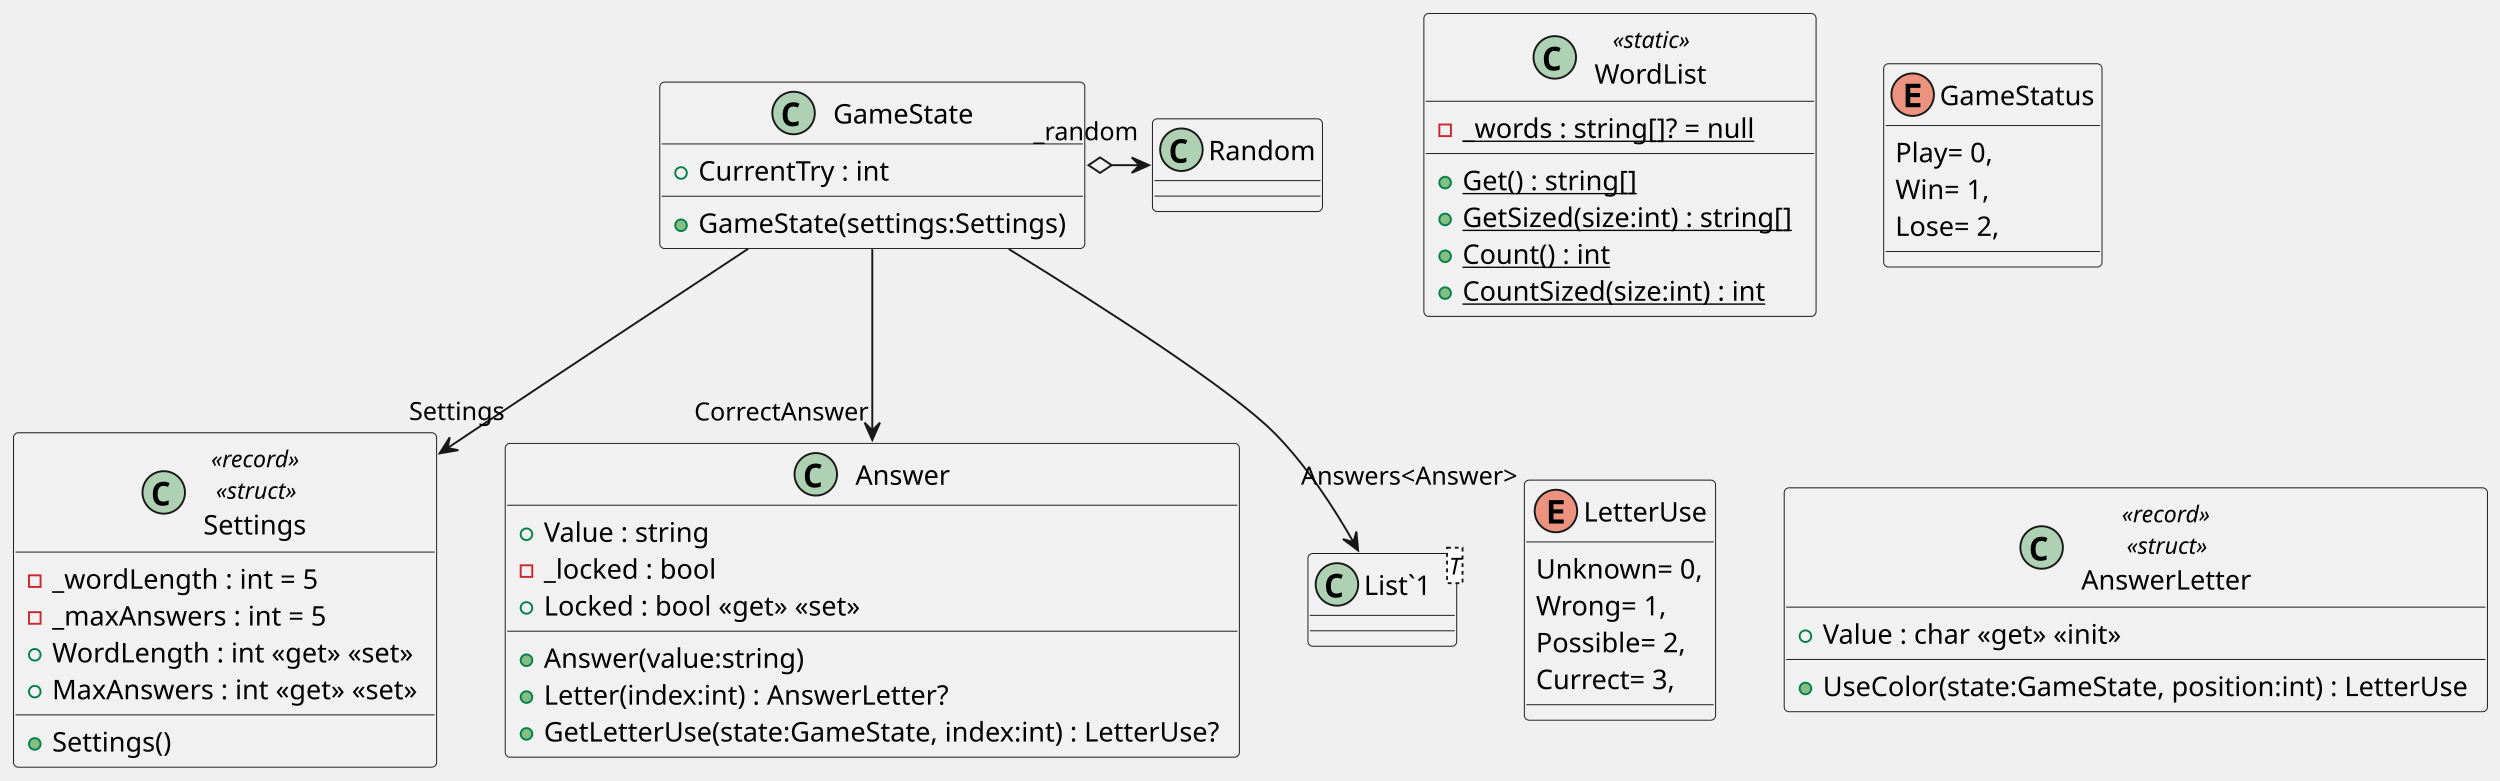
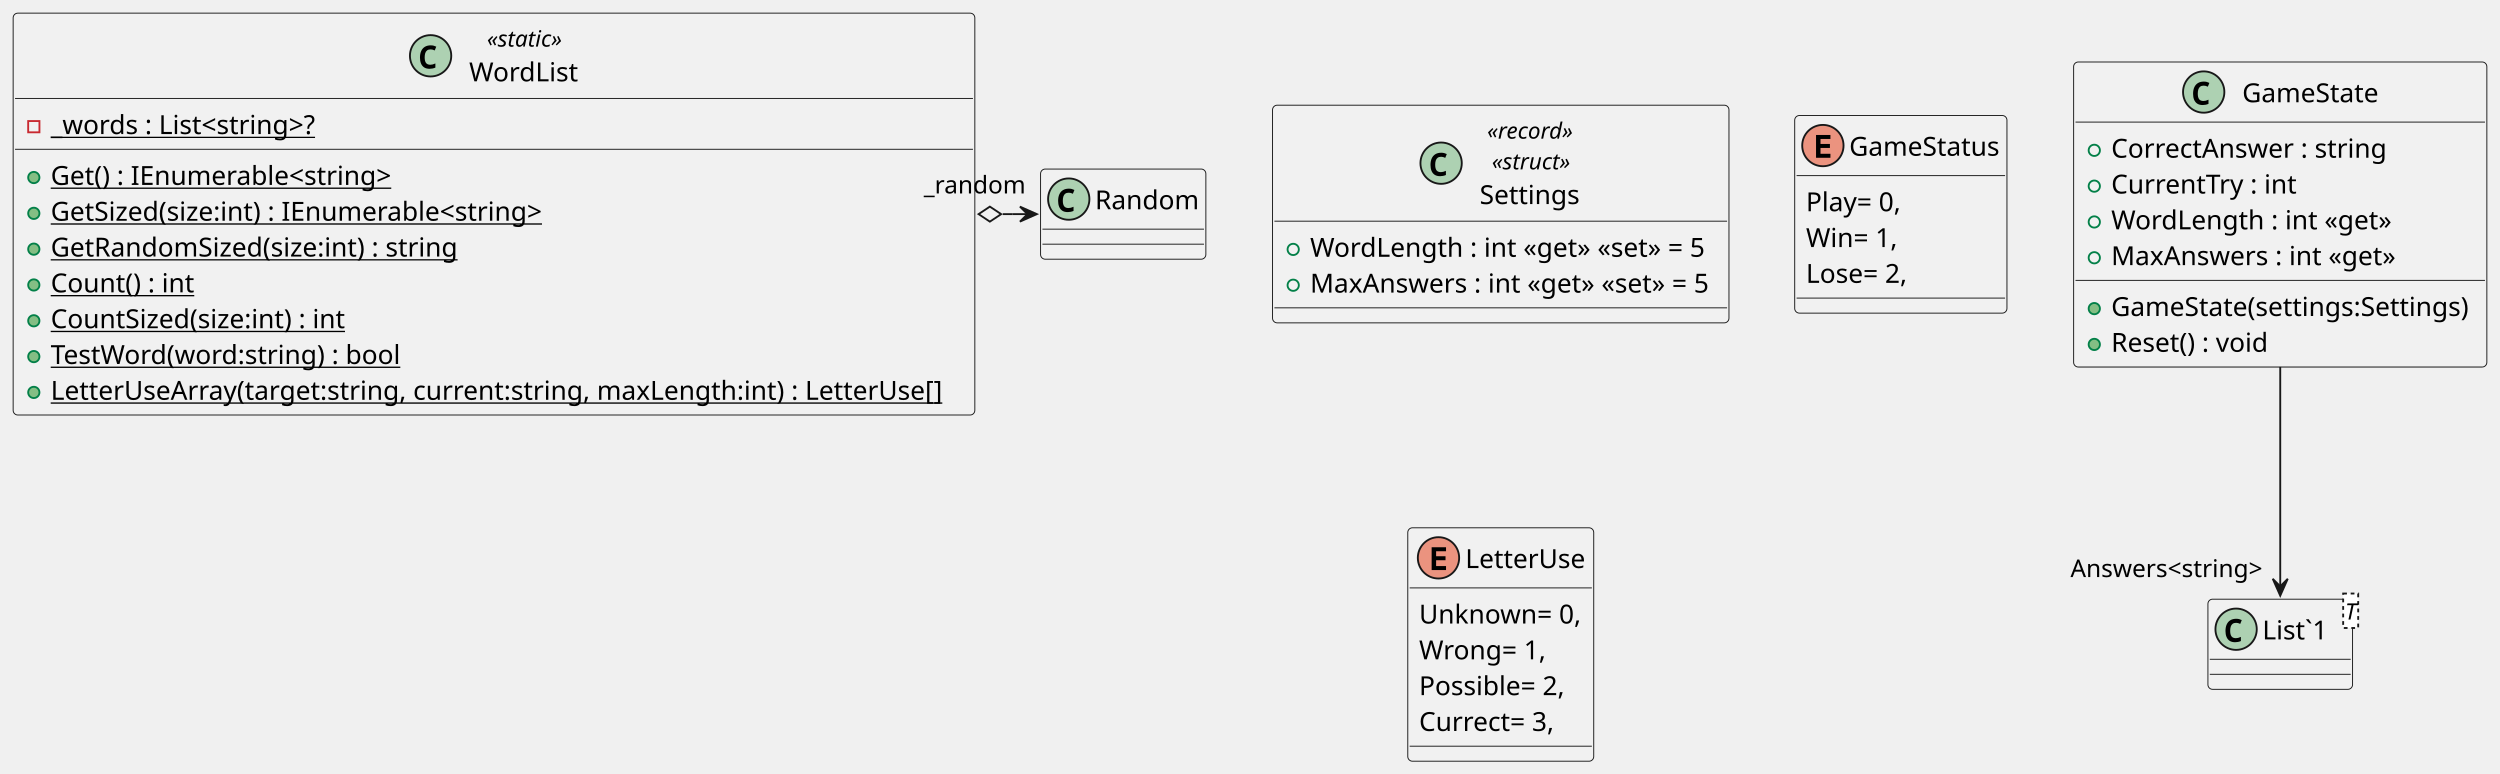
- <svg xmlns="http://www.w3.org/2000/svg" contentStyleType="text/css" height="404px" preserveAspectRatio="none" style="width:1294px;height:404px;background:#FFFFFF;" version="1.1" viewBox="0 0 1294 404" width="1294px" zoomAndPan="magnify">
+ <svg xmlns="http://www.w3.org/2000/svg" contentStyleType="text/css" height="412px" preserveAspectRatio="none" style="width:1331px;height:412px;background:#FFFFFF;" version="1.1" viewBox="0 0 1331 412" width="1331px" zoomAndPan="magnify">
  <defs />
  <g>
    <g id="elem_Settings">
-       <rect codeLine="1" fill="#F1F1F1" height="173.096" id="Settings" rx="2.5" ry="2.5" style="stroke:#181818;stroke-width:0.5;" width="219" x="7" y="224" />
-       <ellipse cx="84.75" cy="254.878" fill="#ADD1B2" rx="11" ry="11" style="stroke:#181818;stroke-width:1.0;" />
-       <path d="M84.219,261.8 Q82.469,261.8 81.328,261.066 Q80.203,260.316 79.641,258.972 Q79.094,257.612 79.094,255.816 Q79.094,253.784 79.75,252.331 Q80.406,250.878 81.688,250.097 Q82.969,249.316 84.844,249.316 Q85.734,249.316 86.406,249.503 Q87.078,249.675 87.766,250.019 L86.953,252.034 Q86.328,251.722 85.781,251.597 Q85.25,251.472 84.766,251.472 Q83.594,251.472 82.891,252.003 Q82.188,252.534 81.891,253.487 Q81.594,254.441 81.594,255.706 Q81.594,257.722 82.312,258.691 Q83.031,259.644 84.625,259.644 Q85.219,259.644 85.844,259.487 Q86.469,259.331 87.297,258.956 L87.297,261.175 Q86.562,261.487 85.766,261.644 Q84.984,261.8 84.219,261.8 Z " fill="#000000" />
-       <text fill="#000000" font-family="sans-serif" font-size="12" font-style="italic" lengthAdjust="spacing" textLength="47" x="109.25" y="241.828">«record»</text>
-       <text fill="#000000" font-family="sans-serif" font-size="12" font-style="italic" lengthAdjust="spacing" textLength="42" x="111.75" y="258.172">«struct»</text>
-       <text fill="#000000" font-family="sans-serif" font-size="14" lengthAdjust="spacing" textLength="55" x="105.25" y="276.654">Settings</text>
-       <line style="stroke:#181818;stroke-width:0.5;" x1="8" x2="225" y1="285.756" y2="285.756" />
-       <rect fill="none" height="6" style="stroke:#C82930;stroke-width:1.0;" width="6" x="15" y="297.79" />
-       <text fill="#000000" font-family="sans-serif" font-size="14" lengthAdjust="spacing" textLength="141" x="27" y="304.722">_wordLength : int = 5</text>
-       <rect fill="none" height="6" style="stroke:#C82930;stroke-width:1.0;" width="6" x="15" y="316.858" />
-       <text fill="#000000" font-family="sans-serif" font-size="14" lengthAdjust="spacing" textLength="145" x="27" y="323.79">_maxAnswers : int = 5</text>
-       <ellipse cx="18" cy="338.926" fill="none" rx="3" ry="3" style="stroke:#038048;stroke-width:1.0;" />
-       <text fill="#000000" font-family="sans-serif" font-size="14" lengthAdjust="spacing" textLength="191" x="27" y="342.858">WordLength : int «get» «set»</text>
-       <ellipse cx="18" cy="357.994" fill="none" rx="3" ry="3" style="stroke:#038048;stroke-width:1.0;" />
-       <text fill="#000000" font-family="sans-serif" font-size="14" lengthAdjust="spacing" textLength="193" x="27" y="361.926">MaxAnswers : int «get» «set»</text>
-       <line style="stroke:#181818;stroke-width:0.5;" x1="8" x2="225" y1="370.028" y2="370.028" />
-       <ellipse cx="18" cy="385.062" fill="#84BE84" rx="3" ry="3" style="stroke:#038048;stroke-width:1.0;" />
-       <text fill="#000000" font-family="sans-serif" font-size="14" lengthAdjust="spacing" textLength="63" x="27" y="388.994">Settings()</text>
+       <rect codeLine="1" fill="#F1F1F1" height="115.892" id="Settings" rx="2.5" ry="2.5" style="stroke:#181818;stroke-width:0.5;" width="243" x="677.5" y="56" />
+       <ellipse cx="767.25" cy="86.878" fill="#ADD1B2" rx="11" ry="11" style="stroke:#181818;stroke-width:1.0;" />
+       <path d="M766.719,93.8 Q764.969,93.8 763.828,93.066 Q762.703,92.316 762.141,90.972 Q761.594,89.612 761.594,87.816 Q761.594,85.784 762.25,84.331 Q762.906,82.878 764.188,82.097 Q765.469,81.316 767.344,81.316 Q768.234,81.316 768.906,81.503 Q769.578,81.675 770.266,82.019 L769.453,84.034 Q768.828,83.722 768.281,83.597 Q767.75,83.472 767.266,83.472 Q766.094,83.472 765.391,84.003 Q764.688,84.534 764.391,85.487 Q764.094,86.441 764.094,87.706 Q764.094,89.722 764.812,90.691 Q765.531,91.644 767.125,91.644 Q767.719,91.644 768.344,91.487 Q768.969,91.331 769.797,90.956 L769.797,93.175 Q769.062,93.487 768.266,93.644 Q767.484,93.8 766.719,93.8 Z " fill="#000000" />
+       <text fill="#000000" font-family="sans-serif" font-size="12" font-style="italic" lengthAdjust="spacing" textLength="47" x="791.75" y="73.828">«record»</text>
+       <text fill="#000000" font-family="sans-serif" font-size="12" font-style="italic" lengthAdjust="spacing" textLength="42" x="794.25" y="90.172">«struct»</text>
+       <text fill="#000000" font-family="sans-serif" font-size="14" lengthAdjust="spacing" textLength="55" x="787.75" y="108.654">Settings</text>
+       <line style="stroke:#181818;stroke-width:0.5;" x1="678.5" x2="919.5" y1="117.756" y2="117.756" />
+       <ellipse cx="688.5" cy="132.79" fill="none" rx="3" ry="3" style="stroke:#038048;stroke-width:1.0;" />
+       <text fill="#000000" font-family="sans-serif" font-size="14" lengthAdjust="spacing" textLength="215" x="697.5" y="136.722">WordLength : int «get» «set» = 5</text>
+       <ellipse cx="688.5" cy="151.858" fill="none" rx="3" ry="3" style="stroke:#038048;stroke-width:1.0;" />
+       <text fill="#000000" font-family="sans-serif" font-size="14" lengthAdjust="spacing" textLength="217" x="697.5" y="155.79">MaxAnswers : int «get» «set» = 5</text>
+       <line style="stroke:#181818;stroke-width:0.5;" x1="678.5" x2="919.5" y1="163.892" y2="163.892" />
    </g>
    <g id="elem_WordList">
-       <rect codeLine="1" fill="#F1F1F1" height="156.752" id="WordList" rx="2.5" ry="2.5" style="stroke:#181818;stroke-width:0.5;" width="203" x="737" y="7" />
-       <ellipse cx="804.75" cy="29.706" fill="#ADD1B2" rx="11" ry="11" style="stroke:#181818;stroke-width:1.0;" />
-       <path d="M804.219,36.628 Q802.469,36.628 801.328,35.894 Q800.203,35.144 799.641,33.8 Q799.094,32.44 799.094,30.643 Q799.094,28.612 799.75,27.159 Q800.406,25.706 801.688,24.925 Q802.969,24.143 804.844,24.143 Q805.734,24.143 806.406,24.331 Q807.078,24.503 807.766,24.847 L806.953,26.862 Q806.328,26.55 805.781,26.425 Q805.25,26.3 804.766,26.3 Q803.594,26.3 802.891,26.831 Q802.188,27.362 801.891,28.315 Q801.594,29.268 801.594,30.534 Q801.594,32.55 802.312,33.519 Q803.031,34.472 804.625,34.472 Q805.219,34.472 805.844,34.315 Q806.469,34.159 807.297,33.784 L807.297,36.003 Q806.562,36.315 805.766,36.472 Q804.984,36.628 804.219,36.628 Z " fill="#000000" />
-       <text fill="#000000" font-family="sans-serif" font-size="12" font-style="italic" lengthAdjust="spacing" textLength="40" x="834.75" y="24.828">«static»</text>
-       <text fill="#000000" font-family="sans-serif" font-size="14" lengthAdjust="spacing" textLength="59" x="825.25" y="43.31">WordList</text>
-       <line style="stroke:#181818;stroke-width:0.5;" x1="738" x2="939" y1="52.412" y2="52.412" />
-       <rect fill="none" height="6" style="stroke:#C82930;stroke-width:1.0;" width="6" x="745" y="64.446" />
-       <text fill="#000000" font-family="sans-serif" font-size="14" lengthAdjust="spacing" text-decoration="underline" textLength="157" x="757" y="71.378">_words : string[]? = null</text>
-       <line style="stroke:#181818;stroke-width:0.5;" x1="738" x2="939" y1="79.48" y2="79.48" />
-       <ellipse cx="748" cy="94.514" fill="#84BE84" rx="3" ry="3" style="stroke:#038048;stroke-width:1.0;" />
-       <text fill="#000000" font-family="sans-serif" font-size="14" lengthAdjust="spacing" text-decoration="underline" textLength="93" x="757" y="98.446">Get() : string[]</text>
-       <ellipse cx="748" cy="113.582" fill="#84BE84" rx="3" ry="3" style="stroke:#038048;stroke-width:1.0;" />
-       <text fill="#000000" font-family="sans-serif" font-size="14" lengthAdjust="spacing" text-decoration="underline" textLength="177" x="757" y="117.514">GetSized(size:int) : string[]</text>
-       <ellipse cx="748" cy="132.65" fill="#84BE84" rx="3" ry="3" style="stroke:#038048;stroke-width:1.0;" />
-       <text fill="#000000" font-family="sans-serif" font-size="14" lengthAdjust="spacing" text-decoration="underline" textLength="78" x="757" y="136.582">Count() : int</text>
-       <ellipse cx="748" cy="151.718" fill="#84BE84" rx="3" ry="3" style="stroke:#038048;stroke-width:1.0;" />
-       <text fill="#000000" font-family="sans-serif" font-size="14" lengthAdjust="spacing" text-decoration="underline" textLength="162" x="757" y="155.65">CountSized(size:int) : int</text>
+       <rect codeLine="1" fill="#F1F1F1" height="213.955" id="WordList" rx="2.5" ry="2.5" style="stroke:#181818;stroke-width:0.5;" width="512" x="7" y="7" />
+       <ellipse cx="229.25" cy="29.706" fill="#ADD1B2" rx="11" ry="11" style="stroke:#181818;stroke-width:1.0;" />
+       <path d="M228.719,36.628 Q226.969,36.628 225.828,35.894 Q224.703,35.144 224.141,33.8 Q223.594,32.44 223.594,30.643 Q223.594,28.612 224.25,27.159 Q224.906,25.706 226.188,24.925 Q227.469,24.143 229.344,24.143 Q230.234,24.143 230.906,24.331 Q231.578,24.503 232.266,24.847 L231.453,26.862 Q230.828,26.55 230.281,26.425 Q229.75,26.3 229.266,26.3 Q228.094,26.3 227.391,26.831 Q226.688,27.362 226.391,28.315 Q226.094,29.268 226.094,30.534 Q226.094,32.55 226.812,33.519 Q227.531,34.472 229.125,34.472 Q229.719,34.472 230.344,34.315 Q230.969,34.159 231.797,33.784 L231.797,36.003 Q231.062,36.315 230.266,36.472 Q229.484,36.628 228.719,36.628 Z " fill="#000000" />
+       <text fill="#000000" font-family="sans-serif" font-size="12" font-style="italic" lengthAdjust="spacing" textLength="40" x="259.25" y="24.828">«static»</text>
+       <text fill="#000000" font-family="sans-serif" font-size="14" lengthAdjust="spacing" textLength="59" x="249.75" y="43.31">WordList</text>
+       <line style="stroke:#181818;stroke-width:0.5;" x1="8" x2="518" y1="52.412" y2="52.412" />
+       <rect fill="none" height="6" style="stroke:#C82930;stroke-width:1.0;" width="6" x="15" y="64.446" />
+       <text fill="#000000" font-family="sans-serif" font-size="14" lengthAdjust="spacing" text-decoration="underline" textLength="144" x="27" y="71.378">_words : List&lt;string&gt;?</text>
+       <line style="stroke:#181818;stroke-width:0.5;" x1="8" x2="518" y1="79.48" y2="79.48" />
+       <ellipse cx="18" cy="94.514" fill="#84BE84" rx="3" ry="3" style="stroke:#038048;stroke-width:1.0;" />
+       <text fill="#000000" font-family="sans-serif" font-size="14" lengthAdjust="spacing" text-decoration="underline" textLength="186" x="27" y="98.446">Get() : IEnumerable&lt;string&gt;</text>
+       <ellipse cx="18" cy="113.582" fill="#84BE84" rx="3" ry="3" style="stroke:#038048;stroke-width:1.0;" />
+       <text fill="#000000" font-family="sans-serif" font-size="14" lengthAdjust="spacing" text-decoration="underline" textLength="270" x="27" y="117.514">GetSized(size:int) : IEnumerable&lt;string&gt;</text>
+       <ellipse cx="18" cy="132.65" fill="#84BE84" rx="3" ry="3" style="stroke:#038048;stroke-width:1.0;" />
+       <text fill="#000000" font-family="sans-serif" font-size="14" lengthAdjust="spacing" text-decoration="underline" textLength="223" x="27" y="136.582">GetRandomSized(size:int) : string</text>
+       <ellipse cx="18" cy="151.718" fill="#84BE84" rx="3" ry="3" style="stroke:#038048;stroke-width:1.0;" />
+       <text fill="#000000" font-family="sans-serif" font-size="14" lengthAdjust="spacing" text-decoration="underline" textLength="78" x="27" y="155.65">Count() : int</text>
+       <ellipse cx="18" cy="170.786" fill="#84BE84" rx="3" ry="3" style="stroke:#038048;stroke-width:1.0;" />
+       <text fill="#000000" font-family="sans-serif" font-size="14" lengthAdjust="spacing" text-decoration="underline" textLength="162" x="27" y="174.718">CountSized(size:int) : int</text>
+       <ellipse cx="18" cy="189.853" fill="#84BE84" rx="3" ry="3" style="stroke:#038048;stroke-width:1.0;" />
+       <text fill="#000000" font-family="sans-serif" font-size="14" lengthAdjust="spacing" text-decoration="underline" textLength="191" x="27" y="193.786">TestWord(word:string) : bool</text>
+       <ellipse cx="18" cy="208.921" fill="#84BE84" rx="3" ry="3" style="stroke:#038048;stroke-width:1.0;" />
+       <text fill="#000000" font-family="sans-serif" font-size="14" lengthAdjust="spacing" text-decoration="underline" textLength="486" x="27" y="212.853">LetterUseArray(target:string, current:string, maxLength:int) : LetterUse[]</text>
    </g>
-     <g id="elem_Answer">
-       <rect codeLine="1" fill="#F1F1F1" height="162.407" id="Answer" rx="2.5" ry="2.5" style="stroke:#181818;stroke-width:0.5;" width="380" x="261.5" y="229.5" />
-       <ellipse cx="422.25" cy="245.5" fill="#ADD1B2" rx="11" ry="11" style="stroke:#181818;stroke-width:1.0;" />
-       <path d="M421.719,252.422 Q419.969,252.422 418.828,251.688 Q417.703,250.938 417.141,249.594 Q416.594,248.234 416.594,246.438 Q416.594,244.406 417.25,242.953 Q417.906,241.5 419.188,240.719 Q420.469,239.938 422.344,239.938 Q423.234,239.938 423.906,240.125 Q424.578,240.297 425.266,240.641 L424.453,242.656 Q423.828,242.344 423.281,242.219 Q422.75,242.094 422.266,242.094 Q421.094,242.094 420.391,242.625 Q419.688,243.156 419.391,244.109 Q419.094,245.062 419.094,246.328 Q419.094,248.344 419.812,249.312 Q420.531,250.266 422.125,250.266 Q422.719,250.266 423.344,250.109 Q423.969,249.953 424.797,249.578 L424.797,251.797 Q424.062,252.109 423.266,252.266 Q422.484,252.422 421.719,252.422 Z " fill="#000000" />
-       <text fill="#000000" font-family="sans-serif" font-size="14" lengthAdjust="spacing" textLength="50" x="442.75" y="250.932">Answer</text>
-       <line style="stroke:#181818;stroke-width:0.5;" x1="262.5" x2="640.5" y1="261.5" y2="261.5" />
-       <ellipse cx="272.5" cy="276.534" fill="none" rx="3" ry="3" style="stroke:#038048;stroke-width:1.0;" />
-       <text fill="#000000" font-family="sans-serif" font-size="14" lengthAdjust="spacing" textLength="89" x="281.5" y="280.466">Value : string</text>
-       <rect fill="none" height="6" style="stroke:#C82930;stroke-width:1.0;" width="6" x="269.5" y="292.602" />
-       <text fill="#000000" font-family="sans-serif" font-size="14" lengthAdjust="spacing" textLength="90" x="281.5" y="299.534">_locked : bool</text>
-       <ellipse cx="272.5" cy="314.67" fill="none" rx="3" ry="3" style="stroke:#038048;stroke-width:1.0;" />
-       <text fill="#000000" font-family="sans-serif" font-size="14" lengthAdjust="spacing" textLength="165" x="281.5" y="318.602">Locked : bool «get» «set»</text>
-       <line style="stroke:#181818;stroke-width:0.5;" x1="262.5" x2="640.5" y1="326.704" y2="326.704" />
-       <ellipse cx="272.5" cy="341.738" fill="#84BE84" rx="3" ry="3" style="stroke:#038048;stroke-width:1.0;" />
-       <text fill="#000000" font-family="sans-serif" font-size="14" lengthAdjust="spacing" textLength="138" x="281.5" y="345.67">Answer(value:string)</text>
-       <ellipse cx="272.5" cy="360.806" fill="#84BE84" rx="3" ry="3" style="stroke:#038048;stroke-width:1.0;" />
-       <text fill="#000000" font-family="sans-serif" font-size="14" lengthAdjust="spacing" textLength="213" x="281.5" y="364.738">Letter(index:int) : AnswerLetter?</text>
-       <ellipse cx="272.5" cy="379.873" fill="#84BE84" rx="3" ry="3" style="stroke:#038048;stroke-width:1.0;" />
-       <text fill="#000000" font-family="sans-serif" font-size="14" lengthAdjust="spacing" textLength="354" x="281.5" y="383.805">GetLetterUse(state:GameState, index:int) : LetterUse?</text>
+     <g id="elem_Random">
+       <rect fill="#F1F1F1" height="48" id="Random" rx="2.5" ry="2.5" style="stroke:#181818;stroke-width:0.5;" width="88" x="554" y="90" />
+       <ellipse cx="569" cy="106" fill="#ADD1B2" rx="11" ry="11" style="stroke:#181818;stroke-width:1.0;" />
+       <path d="M568.469,112.922 Q566.719,112.922 565.578,112.188 Q564.453,111.438 563.891,110.094 Q563.344,108.734 563.344,106.938 Q563.344,104.906 564,103.453 Q564.656,102 565.938,101.219 Q567.219,100.438 569.094,100.438 Q569.984,100.438 570.656,100.625 Q571.328,100.797 572.016,101.141 L571.203,103.156 Q570.578,102.844 570.031,102.719 Q569.5,102.594 569.016,102.594 Q567.844,102.594 567.141,103.125 Q566.438,103.656 566.141,104.609 Q565.844,105.562 565.844,106.828 Q565.844,108.844 566.562,109.812 Q567.281,110.766 568.875,110.766 Q569.469,110.766 570.094,110.609 Q570.719,110.453 571.547,110.078 L571.547,112.297 Q570.812,112.609 570.016,112.766 Q569.234,112.922 568.469,112.922 Z " fill="#000000" />
+       <text fill="#000000" font-family="sans-serif" font-size="14" lengthAdjust="spacing" textLength="56" x="583" y="111.432">Random</text>
+       <line style="stroke:#181818;stroke-width:0.5;" x1="555" x2="641" y1="122" y2="122" />
+       <line style="stroke:#181818;stroke-width:0.5;" x1="555" x2="641" y1="130" y2="130" />
    </g>
    <g id="elem_GameState">
-       <rect codeLine="1" fill="#F1F1F1" height="86.136" id="GameState" rx="2.5" ry="2.5" style="stroke:#181818;stroke-width:0.5;" width="220" x="341.5" y="42.5" />
-       <ellipse cx="410.75" cy="58.5" fill="#ADD1B2" rx="11" ry="11" style="stroke:#181818;stroke-width:1.0;" />
-       <path d="M410.219,65.422 Q408.469,65.422 407.328,64.688 Q406.203,63.938 405.641,62.594 Q405.094,61.234 405.094,59.438 Q405.094,57.406 405.75,55.953 Q406.406,54.5 407.688,53.719 Q408.969,52.938 410.844,52.938 Q411.734,52.938 412.406,53.125 Q413.078,53.297 413.766,53.641 L412.953,55.656 Q412.328,55.344 411.781,55.219 Q411.25,55.094 410.766,55.094 Q409.594,55.094 408.891,55.625 Q408.188,56.156 407.891,57.109 Q407.594,58.062 407.594,59.328 Q407.594,61.344 408.312,62.312 Q409.031,63.266 410.625,63.266 Q411.219,63.266 411.844,63.109 Q412.469,62.953 413.297,62.578 L413.297,64.797 Q412.562,65.109 411.766,65.266 Q410.984,65.422 410.219,65.422 Z " fill="#000000" />
-       <text fill="#000000" font-family="sans-serif" font-size="14" lengthAdjust="spacing" textLength="73" x="431.25" y="63.932">GameState</text>
-       <line style="stroke:#181818;stroke-width:0.5;" x1="342.5" x2="560.5" y1="74.5" y2="74.5" />
-       <ellipse cx="352.5" cy="89.534" fill="none" rx="3" ry="3" style="stroke:#038048;stroke-width:1.0;" />
-       <text fill="#000000" font-family="sans-serif" font-size="14" lengthAdjust="spacing" textLength="103" x="361.5" y="93.466">CurrentTry : int</text>
-       <line style="stroke:#181818;stroke-width:0.5;" x1="342.5" x2="560.5" y1="101.568" y2="101.568" />
-       <ellipse cx="352.5" cy="116.602" fill="#84BE84" rx="3" ry="3" style="stroke:#038048;stroke-width:1.0;" />
-       <text fill="#000000" font-family="sans-serif" font-size="14" lengthAdjust="spacing" textLength="194" x="361.5" y="120.534">GameState(settings:Settings)</text>
+       <rect codeLine="1" fill="#F1F1F1" height="162.407" id="GameState" rx="2.5" ry="2.5" style="stroke:#181818;stroke-width:0.5;" width="220" x="1104" y="33" />
+       <ellipse cx="1173.25" cy="49" fill="#ADD1B2" rx="11" ry="11" style="stroke:#181818;stroke-width:1.0;" />
+       <path d="M1172.719,55.922 Q1170.969,55.922 1169.828,55.188 Q1168.703,54.438 1168.141,53.094 Q1167.594,51.734 1167.594,49.938 Q1167.594,47.906 1168.25,46.453 Q1168.906,45 1170.188,44.219 Q1171.469,43.438 1173.344,43.438 Q1174.234,43.438 1174.906,43.625 Q1175.578,43.797 1176.266,44.141 L1175.453,46.156 Q1174.828,45.844 1174.281,45.719 Q1173.75,45.594 1173.266,45.594 Q1172.094,45.594 1171.391,46.125 Q1170.688,46.656 1170.391,47.609 Q1170.094,48.562 1170.094,49.828 Q1170.094,51.844 1170.812,52.812 Q1171.531,53.766 1173.125,53.766 Q1173.719,53.766 1174.344,53.609 Q1174.969,53.453 1175.797,53.078 L1175.797,55.297 Q1175.062,55.609 1174.266,55.766 Q1173.484,55.922 1172.719,55.922 Z " fill="#000000" />
+       <text fill="#000000" font-family="sans-serif" font-size="14" lengthAdjust="spacing" textLength="73" x="1193.75" y="54.432">GameState</text>
+       <line style="stroke:#181818;stroke-width:0.5;" x1="1105" x2="1323" y1="65" y2="65" />
+       <ellipse cx="1115" cy="80.034" fill="none" rx="3" ry="3" style="stroke:#038048;stroke-width:1.0;" />
+       <text fill="#000000" font-family="sans-serif" font-size="14" lengthAdjust="spacing" textLength="151" x="1124" y="83.966">CorrectAnswer : string</text>
+       <ellipse cx="1115" cy="99.102" fill="none" rx="3" ry="3" style="stroke:#038048;stroke-width:1.0;" />
+       <text fill="#000000" font-family="sans-serif" font-size="14" lengthAdjust="spacing" textLength="103" x="1124" y="103.034">CurrentTry : int</text>
+       <ellipse cx="1115" cy="118.17" fill="none" rx="3" ry="3" style="stroke:#038048;stroke-width:1.0;" />
+       <text fill="#000000" font-family="sans-serif" font-size="14" lengthAdjust="spacing" textLength="153" x="1124" y="122.102">WordLength : int «get»</text>
+       <ellipse cx="1115" cy="137.238" fill="none" rx="3" ry="3" style="stroke:#038048;stroke-width:1.0;" />
+       <text fill="#000000" font-family="sans-serif" font-size="14" lengthAdjust="spacing" textLength="155" x="1124" y="141.17">MaxAnswers : int «get»</text>
+       <line style="stroke:#181818;stroke-width:0.5;" x1="1105" x2="1323" y1="149.272" y2="149.272" />
+       <ellipse cx="1115" cy="164.306" fill="#84BE84" rx="3" ry="3" style="stroke:#038048;stroke-width:1.0;" />
+       <text fill="#000000" font-family="sans-serif" font-size="14" lengthAdjust="spacing" textLength="194" x="1124" y="168.238">GameState(settings:Settings)</text>
+       <ellipse cx="1115" cy="183.374" fill="#84BE84" rx="3" ry="3" style="stroke:#038048;stroke-width:1.0;" />
+       <text fill="#000000" font-family="sans-serif" font-size="14" lengthAdjust="spacing" textLength="85" x="1124" y="187.305">Reset() : void</text>
    </g>
    <g id="elem_List`1">
-       <rect codeLine="5" fill="#F1F1F1" height="48" id="List`1" rx="2.5" ry="2.5" style="stroke:#181818;stroke-width:0.5;" width="77" x="677" y="286.5" />
-       <ellipse cx="692" cy="302.5" fill="#ADD1B2" rx="11" ry="11" style="stroke:#181818;stroke-width:1.0;" />
-       <path d="M691.469,309.422 Q689.719,309.422 688.578,308.688 Q687.453,307.938 686.891,306.594 Q686.344,305.234 686.344,303.438 Q686.344,301.406 687,299.953 Q687.656,298.5 688.938,297.719 Q690.219,296.938 692.094,296.938 Q692.984,296.938 693.656,297.125 Q694.328,297.297 695.016,297.641 L694.203,299.656 Q693.578,299.344 693.031,299.219 Q692.5,299.094 692.016,299.094 Q690.844,299.094 690.141,299.625 Q689.438,300.156 689.141,301.109 Q688.844,302.062 688.844,303.328 Q688.844,305.344 689.562,306.312 Q690.281,307.266 691.875,307.266 Q692.469,307.266 693.094,307.109 Q693.719,306.953 694.547,306.578 L694.547,308.797 Q693.812,309.109 693.016,309.266 Q692.234,309.422 691.469,309.422 Z " fill="#000000" />
-       <text fill="#000000" font-family="sans-serif" font-size="14" lengthAdjust="spacing" textLength="35" x="706" y="307.932">List`1</text>
-       <rect fill="#FFFFFF" height="18.344" style="stroke:#181818;stroke-width:1.0;stroke-dasharray:2.0,2.0;" width="8" x="749" y="283.5" />
-       <text fill="#000000" font-family="sans-serif" font-size="12" font-style="italic" lengthAdjust="spacing" textLength="6" x="750" y="297.328">T</text>
-       <line style="stroke:#181818;stroke-width:0.5;" x1="678" x2="753" y1="318.5" y2="318.5" />
-       <line style="stroke:#181818;stroke-width:0.5;" x1="678" x2="753" y1="326.5" y2="326.5" />
-     </g>
-     <g id="elem_Random">
-       <rect fill="#F1F1F1" height="48" id="Random" rx="2.5" ry="2.5" style="stroke:#181818;stroke-width:0.5;" width="88" x="596.5" y="61.5" />
-       <ellipse cx="611.5" cy="77.5" fill="#ADD1B2" rx="11" ry="11" style="stroke:#181818;stroke-width:1.0;" />
-       <path d="M610.969,84.422 Q609.219,84.422 608.078,83.688 Q606.953,82.938 606.391,81.594 Q605.844,80.234 605.844,78.438 Q605.844,76.406 606.5,74.953 Q607.156,73.5 608.438,72.719 Q609.719,71.938 611.594,71.938 Q612.484,71.938 613.156,72.125 Q613.828,72.297 614.516,72.641 L613.703,74.656 Q613.078,74.344 612.531,74.219 Q612,74.094 611.516,74.094 Q610.344,74.094 609.641,74.625 Q608.938,75.156 608.641,76.109 Q608.344,77.062 608.344,78.328 Q608.344,80.344 609.062,81.312 Q609.781,82.266 611.375,82.266 Q611.969,82.266 612.594,82.109 Q613.219,81.953 614.047,81.578 L614.047,83.797 Q613.312,84.109 612.516,84.266 Q611.734,84.422 610.969,84.422 Z " fill="#000000" />
-       <text fill="#000000" font-family="sans-serif" font-size="14" lengthAdjust="spacing" textLength="56" x="625.5" y="82.932">Random</text>
-       <line style="stroke:#181818;stroke-width:0.5;" x1="597.5" x2="683.5" y1="93.5" y2="93.5" />
-       <line style="stroke:#181818;stroke-width:0.5;" x1="597.5" x2="683.5" y1="101.5" y2="101.5" />
+       <rect codeLine="9" fill="#F1F1F1" height="48" id="List`1" rx="2.5" ry="2.5" style="stroke:#181818;stroke-width:0.5;" width="77" x="1175.5" y="319" />
+       <ellipse cx="1190.5" cy="335" fill="#ADD1B2" rx="11" ry="11" style="stroke:#181818;stroke-width:1.0;" />
+       <path d="M1189.969,341.922 Q1188.219,341.922 1187.078,341.188 Q1185.953,340.438 1185.391,339.094 Q1184.844,337.734 1184.844,335.938 Q1184.844,333.906 1185.5,332.453 Q1186.156,331 1187.438,330.219 Q1188.719,329.438 1190.594,329.438 Q1191.484,329.438 1192.156,329.625 Q1192.828,329.797 1193.516,330.141 L1192.703,332.156 Q1192.078,331.844 1191.531,331.719 Q1191,331.594 1190.516,331.594 Q1189.344,331.594 1188.641,332.125 Q1187.938,332.656 1187.641,333.609 Q1187.344,334.562 1187.344,335.828 Q1187.344,337.844 1188.062,338.812 Q1188.781,339.766 1190.375,339.766 Q1190.969,339.766 1191.594,339.609 Q1192.219,339.453 1193.047,339.078 L1193.047,341.297 Q1192.312,341.609 1191.516,341.766 Q1190.734,341.922 1189.969,341.922 Z " fill="#000000" />
+       <text fill="#000000" font-family="sans-serif" font-size="14" lengthAdjust="spacing" textLength="35" x="1204.5" y="340.432">List`1</text>
+       <rect fill="#FFFFFF" height="18.344" style="stroke:#181818;stroke-width:1.0;stroke-dasharray:2.0,2.0;" width="8" x="1247.5" y="316" />
+       <text fill="#000000" font-family="sans-serif" font-size="12" font-style="italic" lengthAdjust="spacing" textLength="6" x="1248.5" y="329.828">T</text>
+       <line style="stroke:#181818;stroke-width:0.5;" x1="1176.5" x2="1251.5" y1="351" y2="351" />
+       <line style="stroke:#181818;stroke-width:0.5;" x1="1176.5" x2="1251.5" y1="359" y2="359" />
    </g>
    <g id="elem_GameStatus">
-       <rect codeLine="1" fill="#F1F1F1" height="105.204" id="GameStatus" rx="2.5" ry="2.5" style="stroke:#181818;stroke-width:0.5;" width="113" x="975" y="33" />
-       <ellipse cx="990" cy="49" fill="#EB937F" rx="11" ry="11" style="stroke:#181818;stroke-width:1.0;" />
-       <path d="M986.359,55.5 L986.359,43.359 L994.016,43.359 L994.016,45.484 L988.734,45.484 L988.734,48.141 L993.75,48.141 L993.75,50.266 L988.734,50.266 L988.734,53.375 L994.016,53.375 L994.016,55.5 L986.359,55.5 Z " fill="#000000" />
-       <text fill="#000000" font-family="sans-serif" font-size="14" lengthAdjust="spacing" textLength="81" x="1004" y="54.432">GameStatus</text>
-       <line style="stroke:#181818;stroke-width:0.5;" x1="976" x2="1087" y1="65" y2="65" />
-       <text fill="#000000" font-family="sans-serif" font-size="14" lengthAdjust="spacing" textLength="51" x="981" y="83.966">Play= 0,</text>
-       <text fill="#000000" font-family="sans-serif" font-size="14" lengthAdjust="spacing" textLength="50" x="981" y="103.034">Win= 1,</text>
-       <text fill="#000000" font-family="sans-serif" font-size="14" lengthAdjust="spacing" textLength="54" x="981" y="122.102">Lose= 2,</text>
-       <line style="stroke:#181818;stroke-width:0.5;" x1="976" x2="1087" y1="130.204" y2="130.204" />
+       <rect codeLine="1" fill="#F1F1F1" height="105.204" id="GameStatus" rx="2.5" ry="2.5" style="stroke:#181818;stroke-width:0.5;" width="113" x="955.5" y="61.5" />
+       <ellipse cx="970.5" cy="77.5" fill="#EB937F" rx="11" ry="11" style="stroke:#181818;stroke-width:1.0;" />
+       <path d="M966.859,84 L966.859,71.859 L974.516,71.859 L974.516,73.984 L969.234,73.984 L969.234,76.641 L974.25,76.641 L974.25,78.766 L969.234,78.766 L969.234,81.875 L974.516,81.875 L974.516,84 L966.859,84 Z " fill="#000000" />
+       <text fill="#000000" font-family="sans-serif" font-size="14" lengthAdjust="spacing" textLength="81" x="984.5" y="82.932">GameStatus</text>
+       <line style="stroke:#181818;stroke-width:0.5;" x1="956.5" x2="1067.5" y1="93.5" y2="93.5" />
+       <text fill="#000000" font-family="sans-serif" font-size="14" lengthAdjust="spacing" textLength="51" x="961.5" y="112.466">Play= 0,</text>
+       <text fill="#000000" font-family="sans-serif" font-size="14" lengthAdjust="spacing" textLength="50" x="961.5" y="131.534">Win= 1,</text>
+       <text fill="#000000" font-family="sans-serif" font-size="14" lengthAdjust="spacing" textLength="54" x="961.5" y="150.602">Lose= 2,</text>
+       <line style="stroke:#181818;stroke-width:0.5;" x1="956.5" x2="1067.5" y1="158.704" y2="158.704" />
    </g>
    <g id="elem_LetterUse">
-       <rect codeLine="1" fill="#F1F1F1" height="124.272" id="LetterUse" rx="2.5" ry="2.5" style="stroke:#181818;stroke-width:0.5;" width="99" x="789" y="248.5" />
-       <ellipse cx="805.35" cy="264.5" fill="#EB937F" rx="11" ry="11" style="stroke:#181818;stroke-width:1.0;" />
-       <path d="M801.709,271 L801.709,258.859 L809.366,258.859 L809.366,260.984 L804.084,260.984 L804.084,263.641 L809.1,263.641 L809.1,265.766 L804.084,265.766 L804.084,268.875 L809.366,268.875 L809.366,271 L801.709,271 Z " fill="#000000" />
-       <text fill="#000000" font-family="sans-serif" font-size="14" lengthAdjust="spacing" textLength="64" x="819.65" y="269.932">LetterUse</text>
-       <line style="stroke:#181818;stroke-width:0.5;" x1="790" x2="887" y1="280.5" y2="280.5" />
-       <text fill="#000000" font-family="sans-serif" font-size="14" lengthAdjust="spacing" textLength="87" x="795" y="299.466">Unknown= 0,</text>
-       <text fill="#000000" font-family="sans-serif" font-size="14" lengthAdjust="spacing" textLength="69" x="795" y="318.534">Wrong= 1,</text>
-       <text fill="#000000" font-family="sans-serif" font-size="14" lengthAdjust="spacing" textLength="79" x="795" y="337.602">Possible= 2,</text>
-       <text fill="#000000" font-family="sans-serif" font-size="14" lengthAdjust="spacing" textLength="74" x="795" y="356.67">Currect= 3,</text>
-       <line style="stroke:#181818;stroke-width:0.5;" x1="790" x2="887" y1="364.772" y2="364.772" />
+       <rect codeLine="1" fill="#F1F1F1" height="124.272" id="LetterUse" rx="2.5" ry="2.5" style="stroke:#181818;stroke-width:0.5;" width="99" x="749.5" y="281" />
+       <ellipse cx="765.85" cy="297" fill="#EB937F" rx="11" ry="11" style="stroke:#181818;stroke-width:1.0;" />
+       <path d="M762.209,303.5 L762.209,291.359 L769.866,291.359 L769.866,293.484 L764.584,293.484 L764.584,296.141 L769.6,296.141 L769.6,298.266 L764.584,298.266 L764.584,301.375 L769.866,301.375 L769.866,303.5 L762.209,303.5 Z " fill="#000000" />
+       <text fill="#000000" font-family="sans-serif" font-size="14" lengthAdjust="spacing" textLength="64" x="780.15" y="302.432">LetterUse</text>
+       <line style="stroke:#181818;stroke-width:0.5;" x1="750.5" x2="847.5" y1="313" y2="313" />
+       <text fill="#000000" font-family="sans-serif" font-size="14" lengthAdjust="spacing" textLength="87" x="755.5" y="331.966">Unknown= 0,</text>
+       <text fill="#000000" font-family="sans-serif" font-size="14" lengthAdjust="spacing" textLength="69" x="755.5" y="351.034">Wrong= 1,</text>
+       <text fill="#000000" font-family="sans-serif" font-size="14" lengthAdjust="spacing" textLength="79" x="755.5" y="370.102">Possible= 2,</text>
+       <text fill="#000000" font-family="sans-serif" font-size="14" lengthAdjust="spacing" textLength="74" x="755.5" y="389.17">Currect= 3,</text>
+       <line style="stroke:#181818;stroke-width:0.5;" x1="750.5" x2="847.5" y1="397.272" y2="397.272" />
    </g>
-     <g id="elem_AnswerLetter">
-       <rect codeLine="1" fill="#F1F1F1" height="115.892" id="AnswerLetter" rx="2.5" ry="2.5" style="stroke:#181818;stroke-width:0.5;" width="364" x="923.5" y="252.5" />
-       <ellipse cx="1056.75" cy="283.378" fill="#ADD1B2" rx="11" ry="11" style="stroke:#181818;stroke-width:1.0;" />
-       <path d="M1056.219,290.3 Q1054.469,290.3 1053.328,289.566 Q1052.203,288.816 1051.641,287.472 Q1051.094,286.112 1051.094,284.316 Q1051.094,282.284 1051.75,280.831 Q1052.406,279.378 1053.688,278.597 Q1054.969,277.816 1056.844,277.816 Q1057.734,277.816 1058.406,278.003 Q1059.078,278.175 1059.766,278.519 L1058.953,280.534 Q1058.328,280.222 1057.781,280.097 Q1057.25,279.972 1056.766,279.972 Q1055.594,279.972 1054.891,280.503 Q1054.188,281.034 1053.891,281.987 Q1053.594,282.941 1053.594,284.206 Q1053.594,286.222 1054.312,287.191 Q1055.031,288.144 1056.625,288.144 Q1057.219,288.144 1057.844,287.987 Q1058.469,287.831 1059.297,287.456 L1059.297,289.675 Q1058.562,289.987 1057.766,290.144 Q1056.984,290.3 1056.219,290.3 Z " fill="#000000" />
-       <text fill="#000000" font-family="sans-serif" font-size="12" font-style="italic" lengthAdjust="spacing" textLength="47" x="1098.25" y="270.328">«record»</text>
-       <text fill="#000000" font-family="sans-serif" font-size="12" font-style="italic" lengthAdjust="spacing" textLength="42" x="1100.75" y="286.672">«struct»</text>
-       <text fill="#000000" font-family="sans-serif" font-size="14" lengthAdjust="spacing" textLength="89" x="1077.25" y="305.154">AnswerLetter</text>
-       <line style="stroke:#181818;stroke-width:0.5;" x1="924.5" x2="1286.5" y1="314.256" y2="314.256" />
-       <ellipse cx="934.5" cy="329.29" fill="none" rx="3" ry="3" style="stroke:#038048;stroke-width:1.0;" />
-       <text fill="#000000" font-family="sans-serif" font-size="14" lengthAdjust="spacing" textLength="159" x="943.5" y="333.222">Value : char «get» «init»</text>
-       <line style="stroke:#181818;stroke-width:0.5;" x1="924.5" x2="1286.5" y1="341.324" y2="341.324" />
-       <ellipse cx="934.5" cy="356.358" fill="#84BE84" rx="3" ry="3" style="stroke:#038048;stroke-width:1.0;" />
-       <text fill="#000000" font-family="sans-serif" font-size="14" lengthAdjust="spacing" textLength="338" x="943.5" y="360.29">UseColor(state:GameState, position:int) : LetterUse</text>
-     </g>
-     <g id="link_GameState_Answer">
-       <path codeLine="7" d="M451.5,128.97 C451.5,155.51 451.5,190.65 451.5,222.87 " fill="none" id="GameState-to-Answer" style="stroke:#181818;stroke-width:1.0;" />
-       <polygon fill="#181818" points="451.5,227.75,455.5,218.75,451.5,222.75,447.5,218.75,451.5,227.75" style="stroke:#181818;stroke-width:1.0;" />
-       <text fill="#000000" font-family="sans-serif" font-size="13" lengthAdjust="spacing" textLength="88" x="359.306" y="217.629">CorrectAnswer</text>
+     <g id="link_WordList_Random">
+       <path codeLine="11" d="M533.85,114 C535.59,114 537.33,114 539.07,114 " fill="none" id="WordList-Random" style="stroke:#181818;stroke-width:1.0;" />
+       <polygon fill="none" points="521,114,527,118,533,114,527,110,521,114" style="stroke:#181818;stroke-width:1.0;" />
+       <polygon fill="#181818" points="552.01,114,543.01,110,547.01,114,543.01,118,552.01,114" style="stroke:#181818;stroke-width:1.0;" />
+       <line style="stroke:#181818;stroke-width:1.0;" x1="547.01" x2="539.01" y1="114" y2="114" />
+       <text fill="#000000" font-family="sans-serif" font-size="13" lengthAdjust="spacing" textLength="54" x="491.825" y="102.984">_random</text>
    </g>
    <g id="link_GameState_List`1">
-       <path codeLine="8" d="M522.15,128.93 C573.35,160.46 637.32,201.72 659.5,224 C676.18,240.75 690.66,263.22 700.72,280.92 " fill="none" id="GameState-to-List`1" style="stroke:#181818;stroke-width:1.0;" />
-       <polygon fill="#181818" points="702.96,284.93,702.061,275.122,700.521,280.565,695.078,279.025,702.96,284.93" style="stroke:#181818;stroke-width:1.0;" />
-       <text fill="#000000" font-family="sans-serif" font-size="13" lengthAdjust="spacing" textLength="108" x="673.397" y="250.855">Answers&lt;Answer&gt;</text>
-     </g>
-     <g id="link_GameState_Settings">
-       <path codeLine="9" d="M387.22,128.79 C346.07,155.91 291.57,191.93 243.5,224 C239.54,226.64 235.5,229.34 231.43,232.06 " fill="none" id="GameState-to-Settings" style="stroke:#181818;stroke-width:1.0;" />
-       <polygon fill="#181818" points="227.52,234.68,237.227,233.016,231.68,231.906,232.79,226.359,227.52,234.68" style="stroke:#181818;stroke-width:1.0;" />
-       <text fill="#000000" font-family="sans-serif" font-size="13" lengthAdjust="spacing" textLength="49" x="211.709" y="217.417">Settings</text>
-     </g>
-     <g id="link_GameState_Random">
-       <path codeLine="10" d="M575.39,85.5 C575.39,85.5 580.11,85.5 581.98,85.5 " fill="none" id="GameState-Random" style="stroke:#181818;stroke-width:1.0;" />
-       <polygon fill="none" points="563.39,85.5,569.39,89.5,575.39,85.5,569.39,81.5,563.39,85.5" style="stroke:#181818;stroke-width:1.0;" />
-       <polygon fill="#181818" points="594.76,85.5,585.76,81.5,589.76,85.5,585.76,89.5,594.76,85.5" style="stroke:#181818;stroke-width:1.0;" />
-       <line style="stroke:#181818;stroke-width:1.0;" x1="589.76" x2="581.76" y1="85.5" y2="85.5" />
-       <text fill="#000000" font-family="sans-serif" font-size="13" lengthAdjust="spacing" textLength="54" x="534.858" y="72.585">_random</text>
+       <path codeLine="11" d="M1214,195.35 C1214,235.9 1214,282.64 1214,312.25 " fill="none" id="GameState-to-List`1" style="stroke:#181818;stroke-width:1.0;" />
+       <polygon fill="#181818" points="1214,317.15,1218,308.15,1214,312.15,1210,308.15,1214,317.15" style="stroke:#181818;stroke-width:1.0;" />
+       <text fill="#000000" font-family="sans-serif" font-size="13" lengthAdjust="spacing" textLength="99" x="1102.316" y="307.232">Answers&lt;string&gt;</text>
    </g>
  </g>
</svg>
